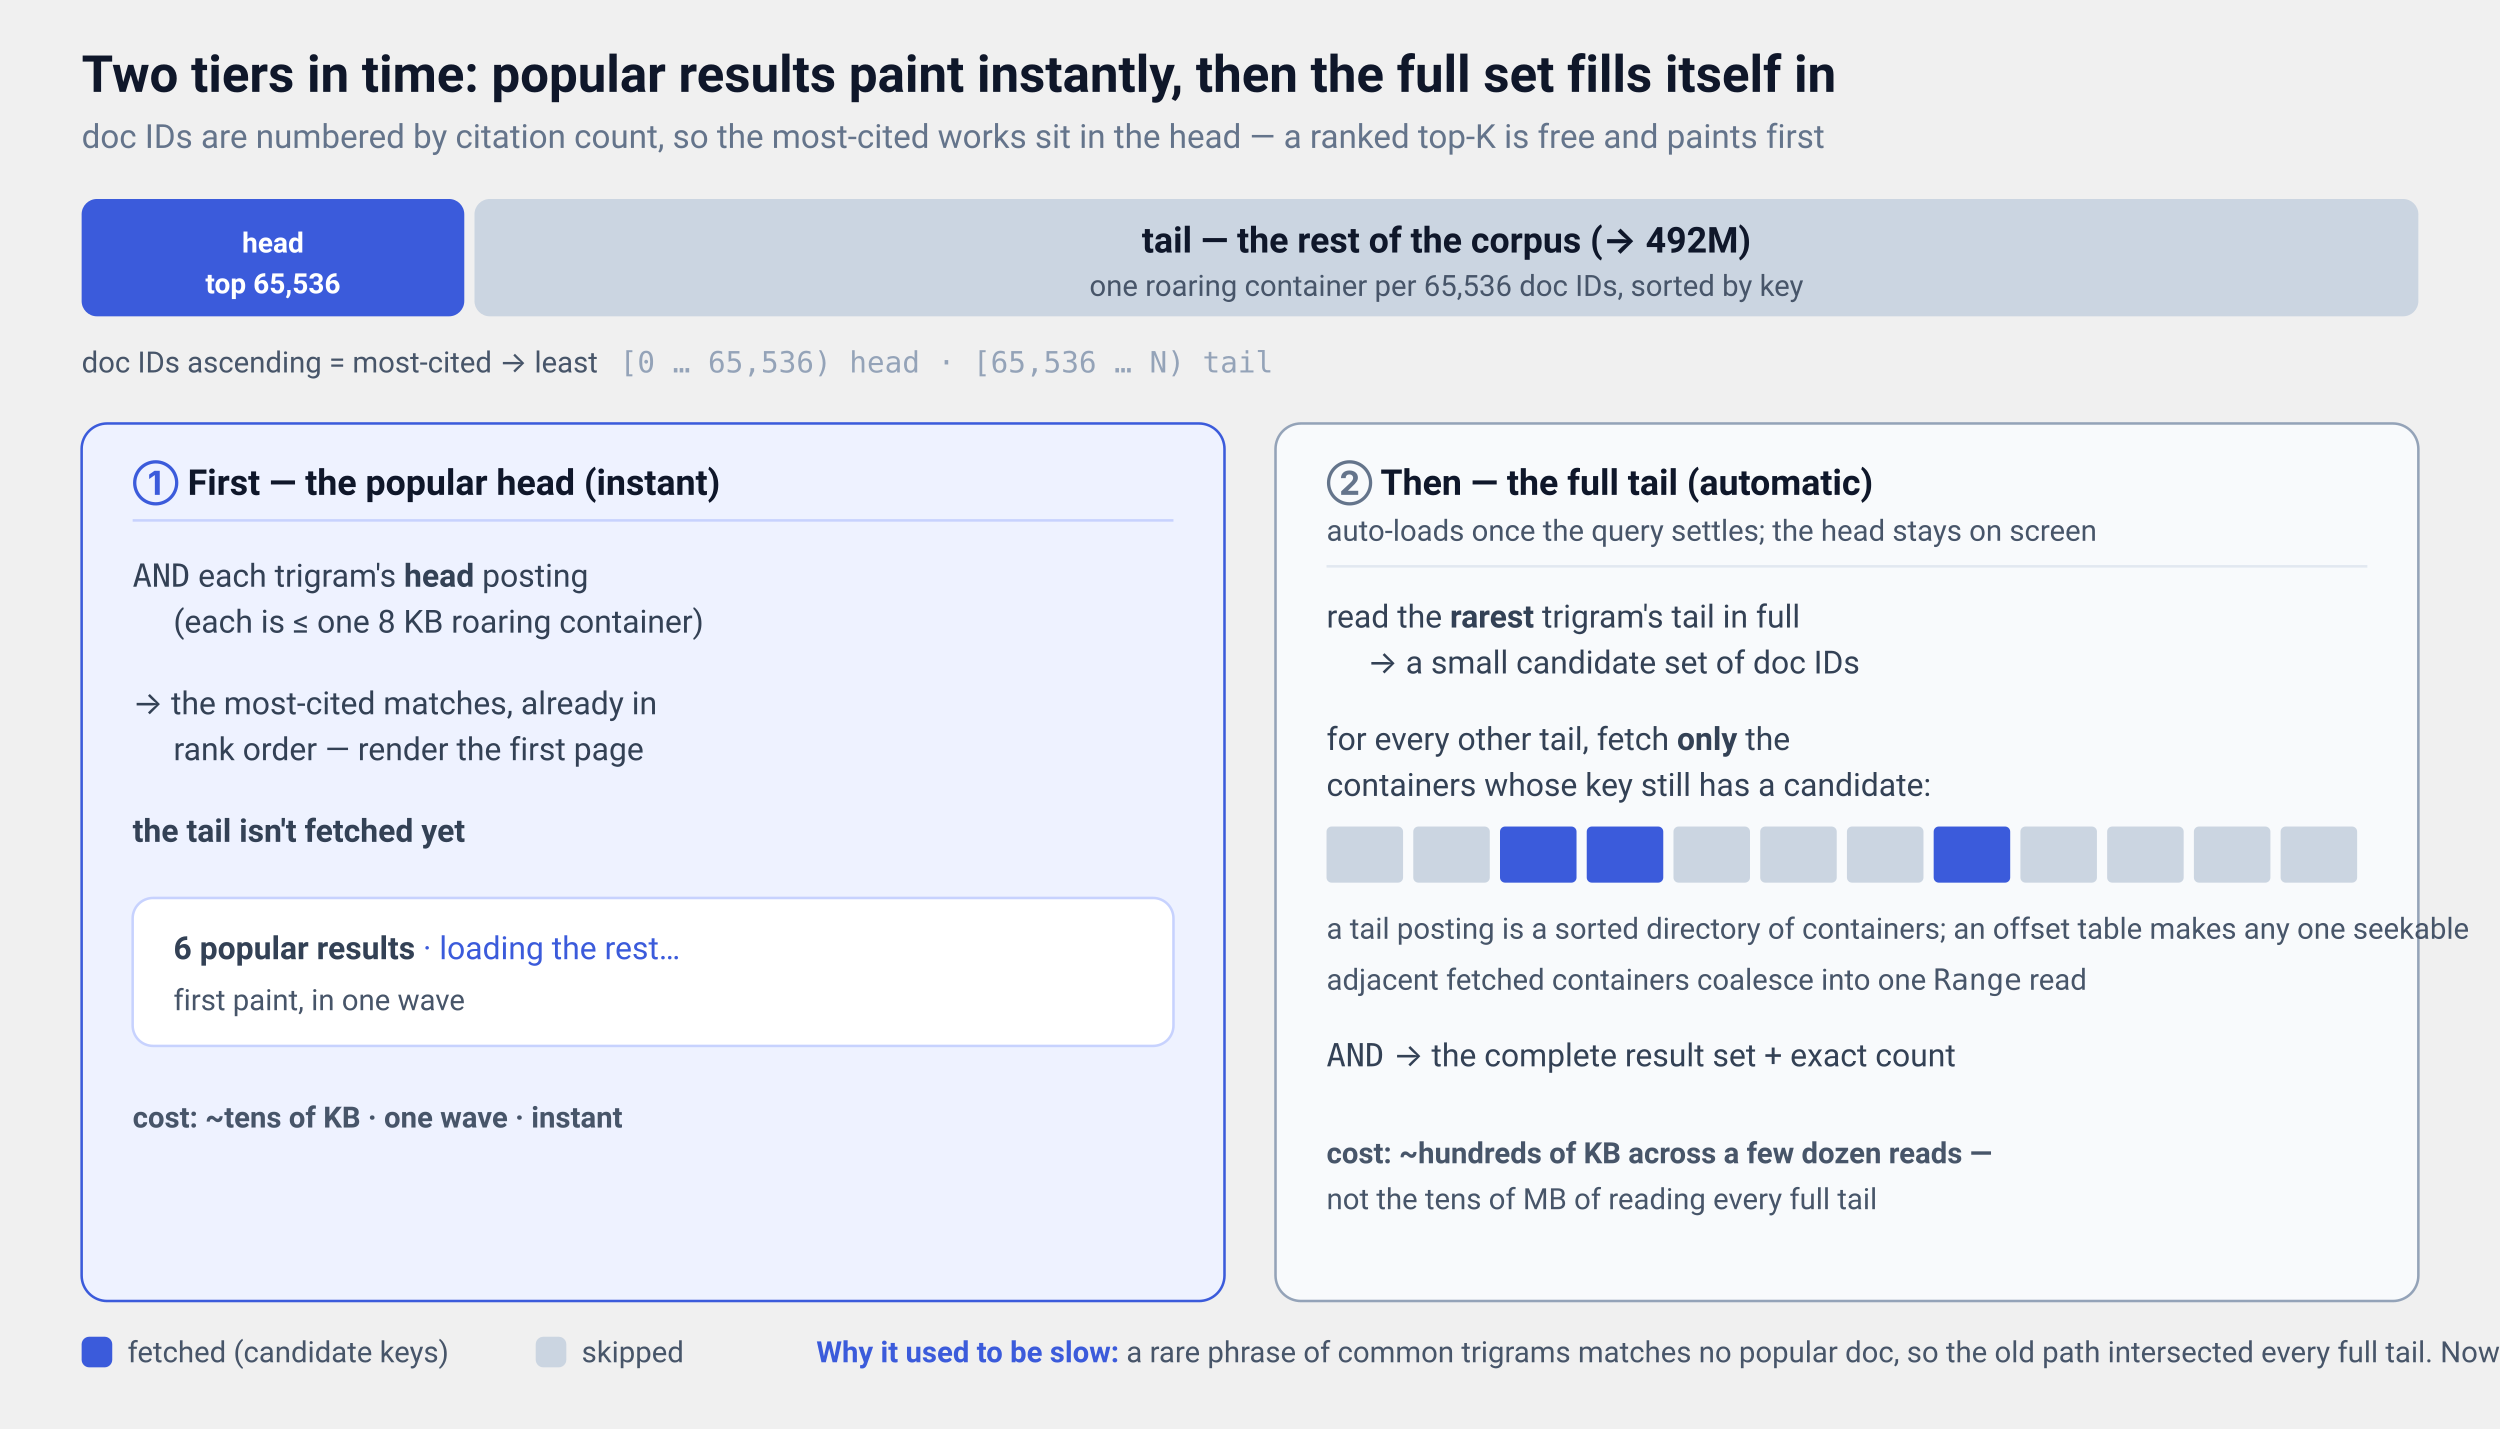
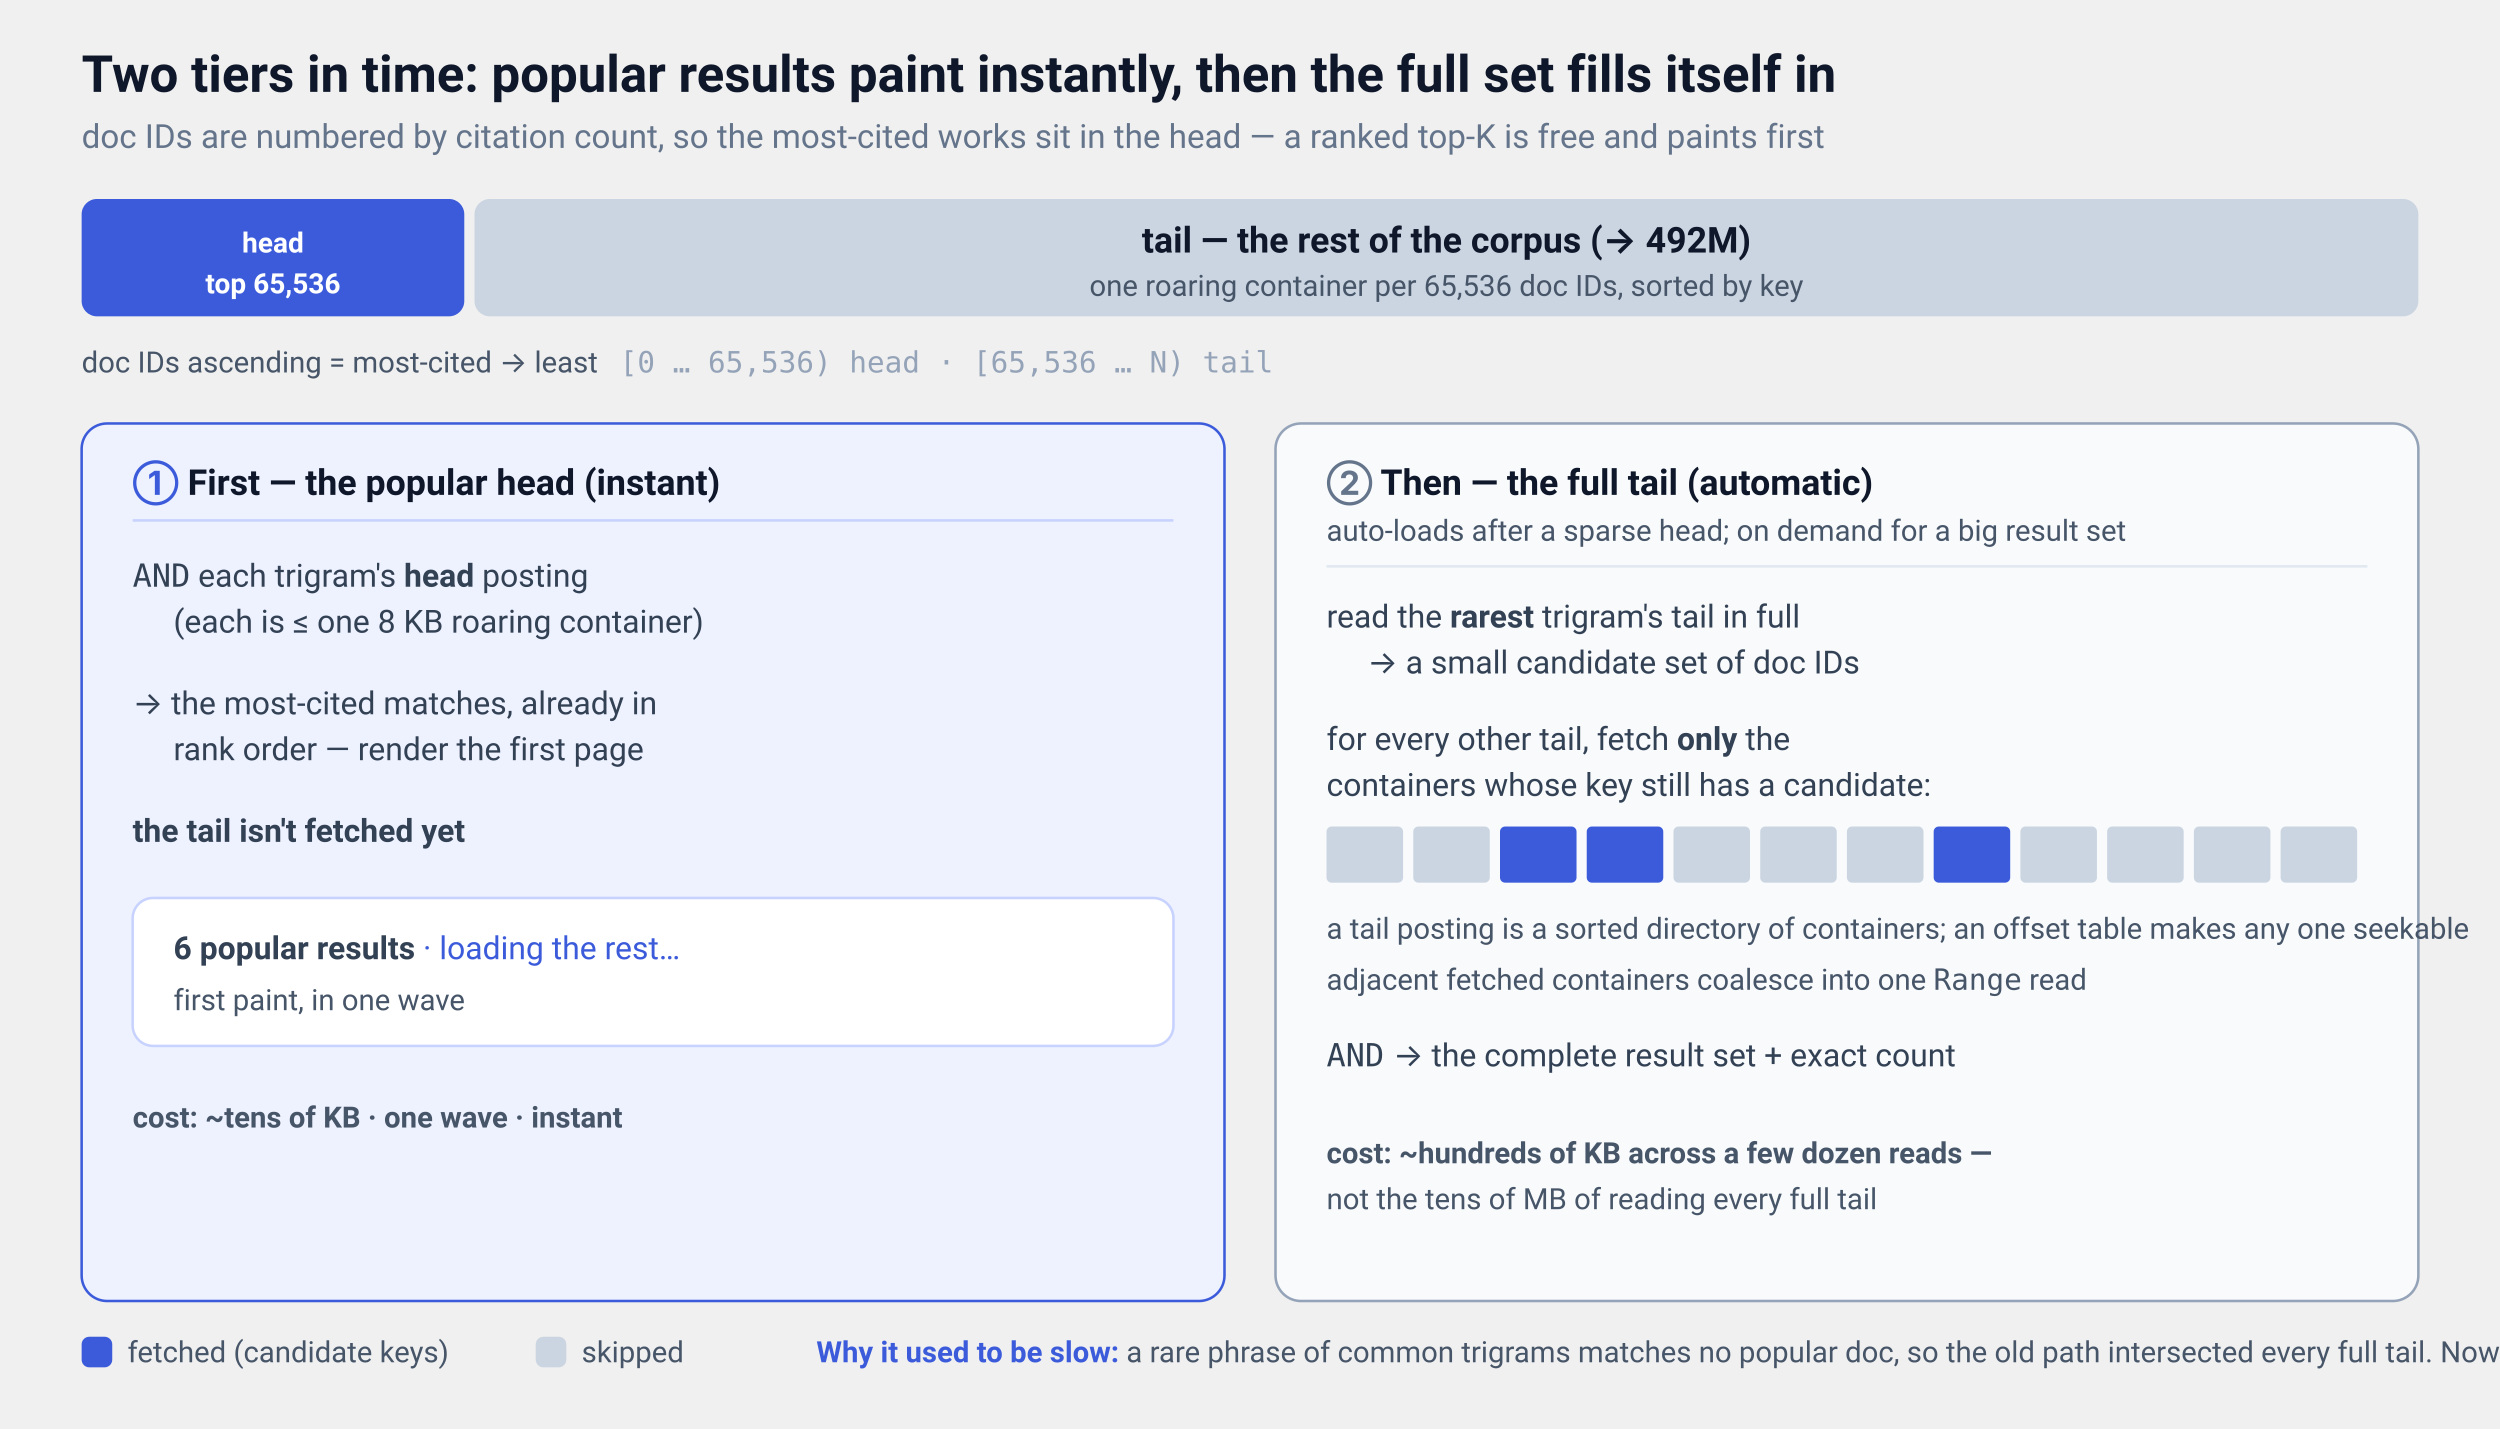
<svg xmlns="http://www.w3.org/2000/svg" viewBox="0 0 980 560" font-family="-apple-system, BlinkMacSystemFont, 'Segoe UI', Roboto, sans-serif" role="img" aria-label="Two-tier AND: the popular head answers instantly, the full tail loads on demand via container-level range reads">
  <defs>
    <style>
      .title{font-size:20px;font-weight:700;fill:#0f172a}
      .sub{font-size:13px;fill:#64748b}
      .box{font-size:14px;font-weight:700;fill:#0f172a}
      .step{font-size:12.5px;fill:#334155}
      .mono{font-family:ui-monospace,SFMono-Regular,Menlo,monospace}
      .seg{font-size:11px;font-weight:700;fill:#fff}
      .req{font-size:11.5px;fill:#475569}
      .tag{font-size:13px;font-weight:700}
    </style>
  </defs>
  <text x="32" y="36" class="title">Two tiers in time: popular results paint instantly, then the full set fills itself in</text>
  <text x="32" y="58" class="sub">doc IDs are numbered by citation count, so the most-cited works sit in the head — a ranked top-K is free and paints first</text>
  <rect x="32" y="78" width="150" height="46" rx="6" fill="#3b5bdb" />
  <text x="107" y="99" class="seg" text-anchor="middle">head</text>
  <text x="107" y="115" class="seg" text-anchor="middle" font-weight="400">top 65,536</text>
  <rect x="186" y="78" width="762" height="46" rx="6" fill="#cbd5e1" />
  <text x="567" y="99" class="box" text-anchor="middle" fill="#334155">tail — the rest of the corpus (→ 492M)</text>
  <text x="567" y="116" class="req" text-anchor="middle">one roaring container per 65,536 doc IDs, sorted by key</text>
  <text x="32" y="146" class="req">doc IDs ascending = most-cited → least   <tspan class="mono" fill="#94a3b8">[0 … 65,536) head · [65,536 … N) tail</tspan>
  </text>
  <rect x="32" y="166" width="448" height="344" rx="10" fill="#eef2ff" stroke="#3b5bdb" />
  <text x="52" y="194" class="box">
    <tspan class="tag" fill="#3b5bdb">①</tspan> First — the popular head (instant)</text>
  <line x1="52" y1="204" x2="460" y2="204" stroke="#c7d2fe" />
  <text x="52" y="230" class="step">
    <tspan class="mono">AND</tspan> each trigram's <tspan font-weight="700">head</tspan> posting</text>
  <text x="68" y="248" class="step">(each is ≤ one 8 KB roaring container)</text>
  <text x="52" y="280" class="step">→ the most-cited matches, already in</text>
  <text x="68" y="298" class="step">rank order — render the first page</text>
  <text x="52" y="330" class="step">
    <tspan font-weight="700">the tail isn't fetched yet</tspan>
  </text>
  <rect x="52" y="352" width="408" height="58" rx="8" fill="#fff" stroke="#c7d2fe" />
  <text x="68" y="376" class="step">
    <tspan font-weight="700">6 popular results</tspan>
    <tspan fill="#3b5bdb">· loading the rest…</tspan>
  </text>
  <text x="68" y="396" class="req">first paint, in one wave</text>
  <text x="52" y="442" class="req" fill="#3b5bdb" font-weight="700">cost: ~tens of KB · one wave · instant</text>
  <rect x="500" y="166" width="448" height="344" rx="10" fill="#f8fafc" stroke="#94a3b8" />
  <text x="520" y="194" class="box">
    <tspan class="tag" fill="#64748b">②</tspan> Then — the full tail (automatic)</text>
-   <text x="520" y="212" class="req">auto-loads once the query settles; the head stays on screen</text>
+   <text x="520" y="212" class="req">auto-loads after a sparse head; on demand for a big result set</text>
  <line x1="520" y1="222" x2="928" y2="222" stroke="#e2e8f0" />
  <text x="520" y="246" class="step">read the <tspan font-weight="700">rarest</tspan> trigram's tail in full</text>
  <text x="536" y="264" class="step">→ a small candidate set of doc IDs</text>
  <text x="520" y="294" class="step">for every other tail, fetch <tspan font-weight="700">only</tspan> the</text>
  <text x="520" y="312" class="step">containers whose key still has a candidate:</text>
  <g>
    <rect x="520" y="324" width="30" height="22" rx="2" fill="#cbd5e1" />
    <rect x="554" y="324" width="30" height="22" rx="2" fill="#cbd5e1" />
    <rect x="588" y="324" width="30" height="22" rx="2" fill="#3b5bdb" />
    <rect x="622" y="324" width="30" height="22" rx="2" fill="#3b5bdb" />
    <rect x="656" y="324" width="30" height="22" rx="2" fill="#cbd5e1" />
    <rect x="690" y="324" width="30" height="22" rx="2" fill="#cbd5e1" />
    <rect x="724" y="324" width="30" height="22" rx="2" fill="#cbd5e1" />
    <rect x="758" y="324" width="30" height="22" rx="2" fill="#3b5bdb" />
    <rect x="792" y="324" width="30" height="22" rx="2" fill="#cbd5e1" />
    <rect x="826" y="324" width="30" height="22" rx="2" fill="#cbd5e1" />
    <rect x="860" y="324" width="30" height="22" rx="2" fill="#cbd5e1" />
    <rect x="894" y="324" width="30" height="22" rx="2" fill="#cbd5e1" />
  </g>
  <text x="520" y="368" class="req">a tail posting is a sorted directory of containers; an offset table makes any one seekable</text>
  <text x="520" y="388" class="req">adjacent fetched containers coalesce into one <tspan class="mono">Range</tspan> read</text>
  <text x="520" y="418" class="step">
    <tspan class="mono">AND</tspan> → the complete result set + exact count</text>
  <text x="520" y="456" class="req" fill="#334155" font-weight="700">cost: ~hundreds of KB across a few dozen reads —</text>
  <text x="520" y="474" class="req">not the tens of MB of reading every full tail</text>
  <rect x="32" y="524" width="12" height="12" rx="3" fill="#3b5bdb" />
  <text x="50" y="534" class="req">fetched (candidate keys)</text>
  <rect x="210" y="524" width="12" height="12" rx="3" fill="#cbd5e1" />
  <text x="228" y="534" class="req">skipped</text>
  <text x="320" y="534" class="req">
    <tspan font-weight="700" fill="#3b5bdb">Why it used to be slow:</tspan> a rare phrase of common trigrams matches no popular doc, so the old path intersected every full tail. Now the head answers first; the tail fetches only what survivors touch.</text>
</svg>
